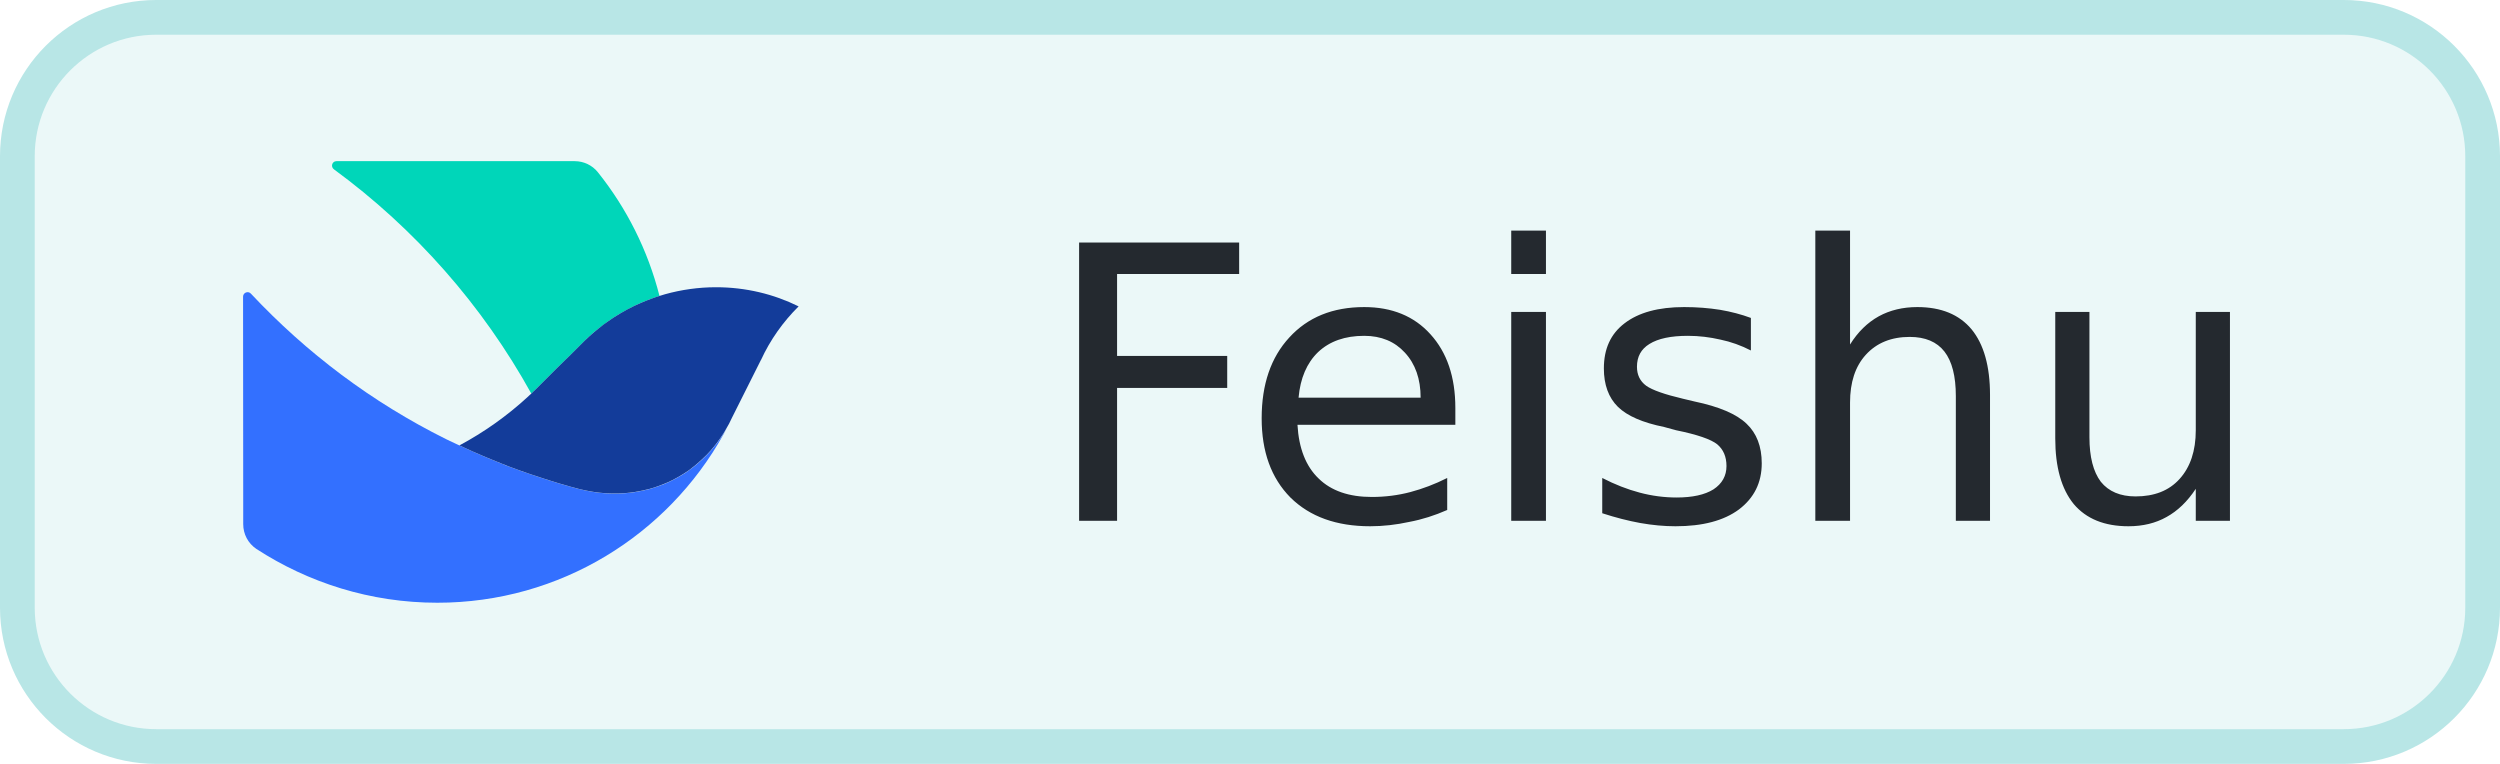
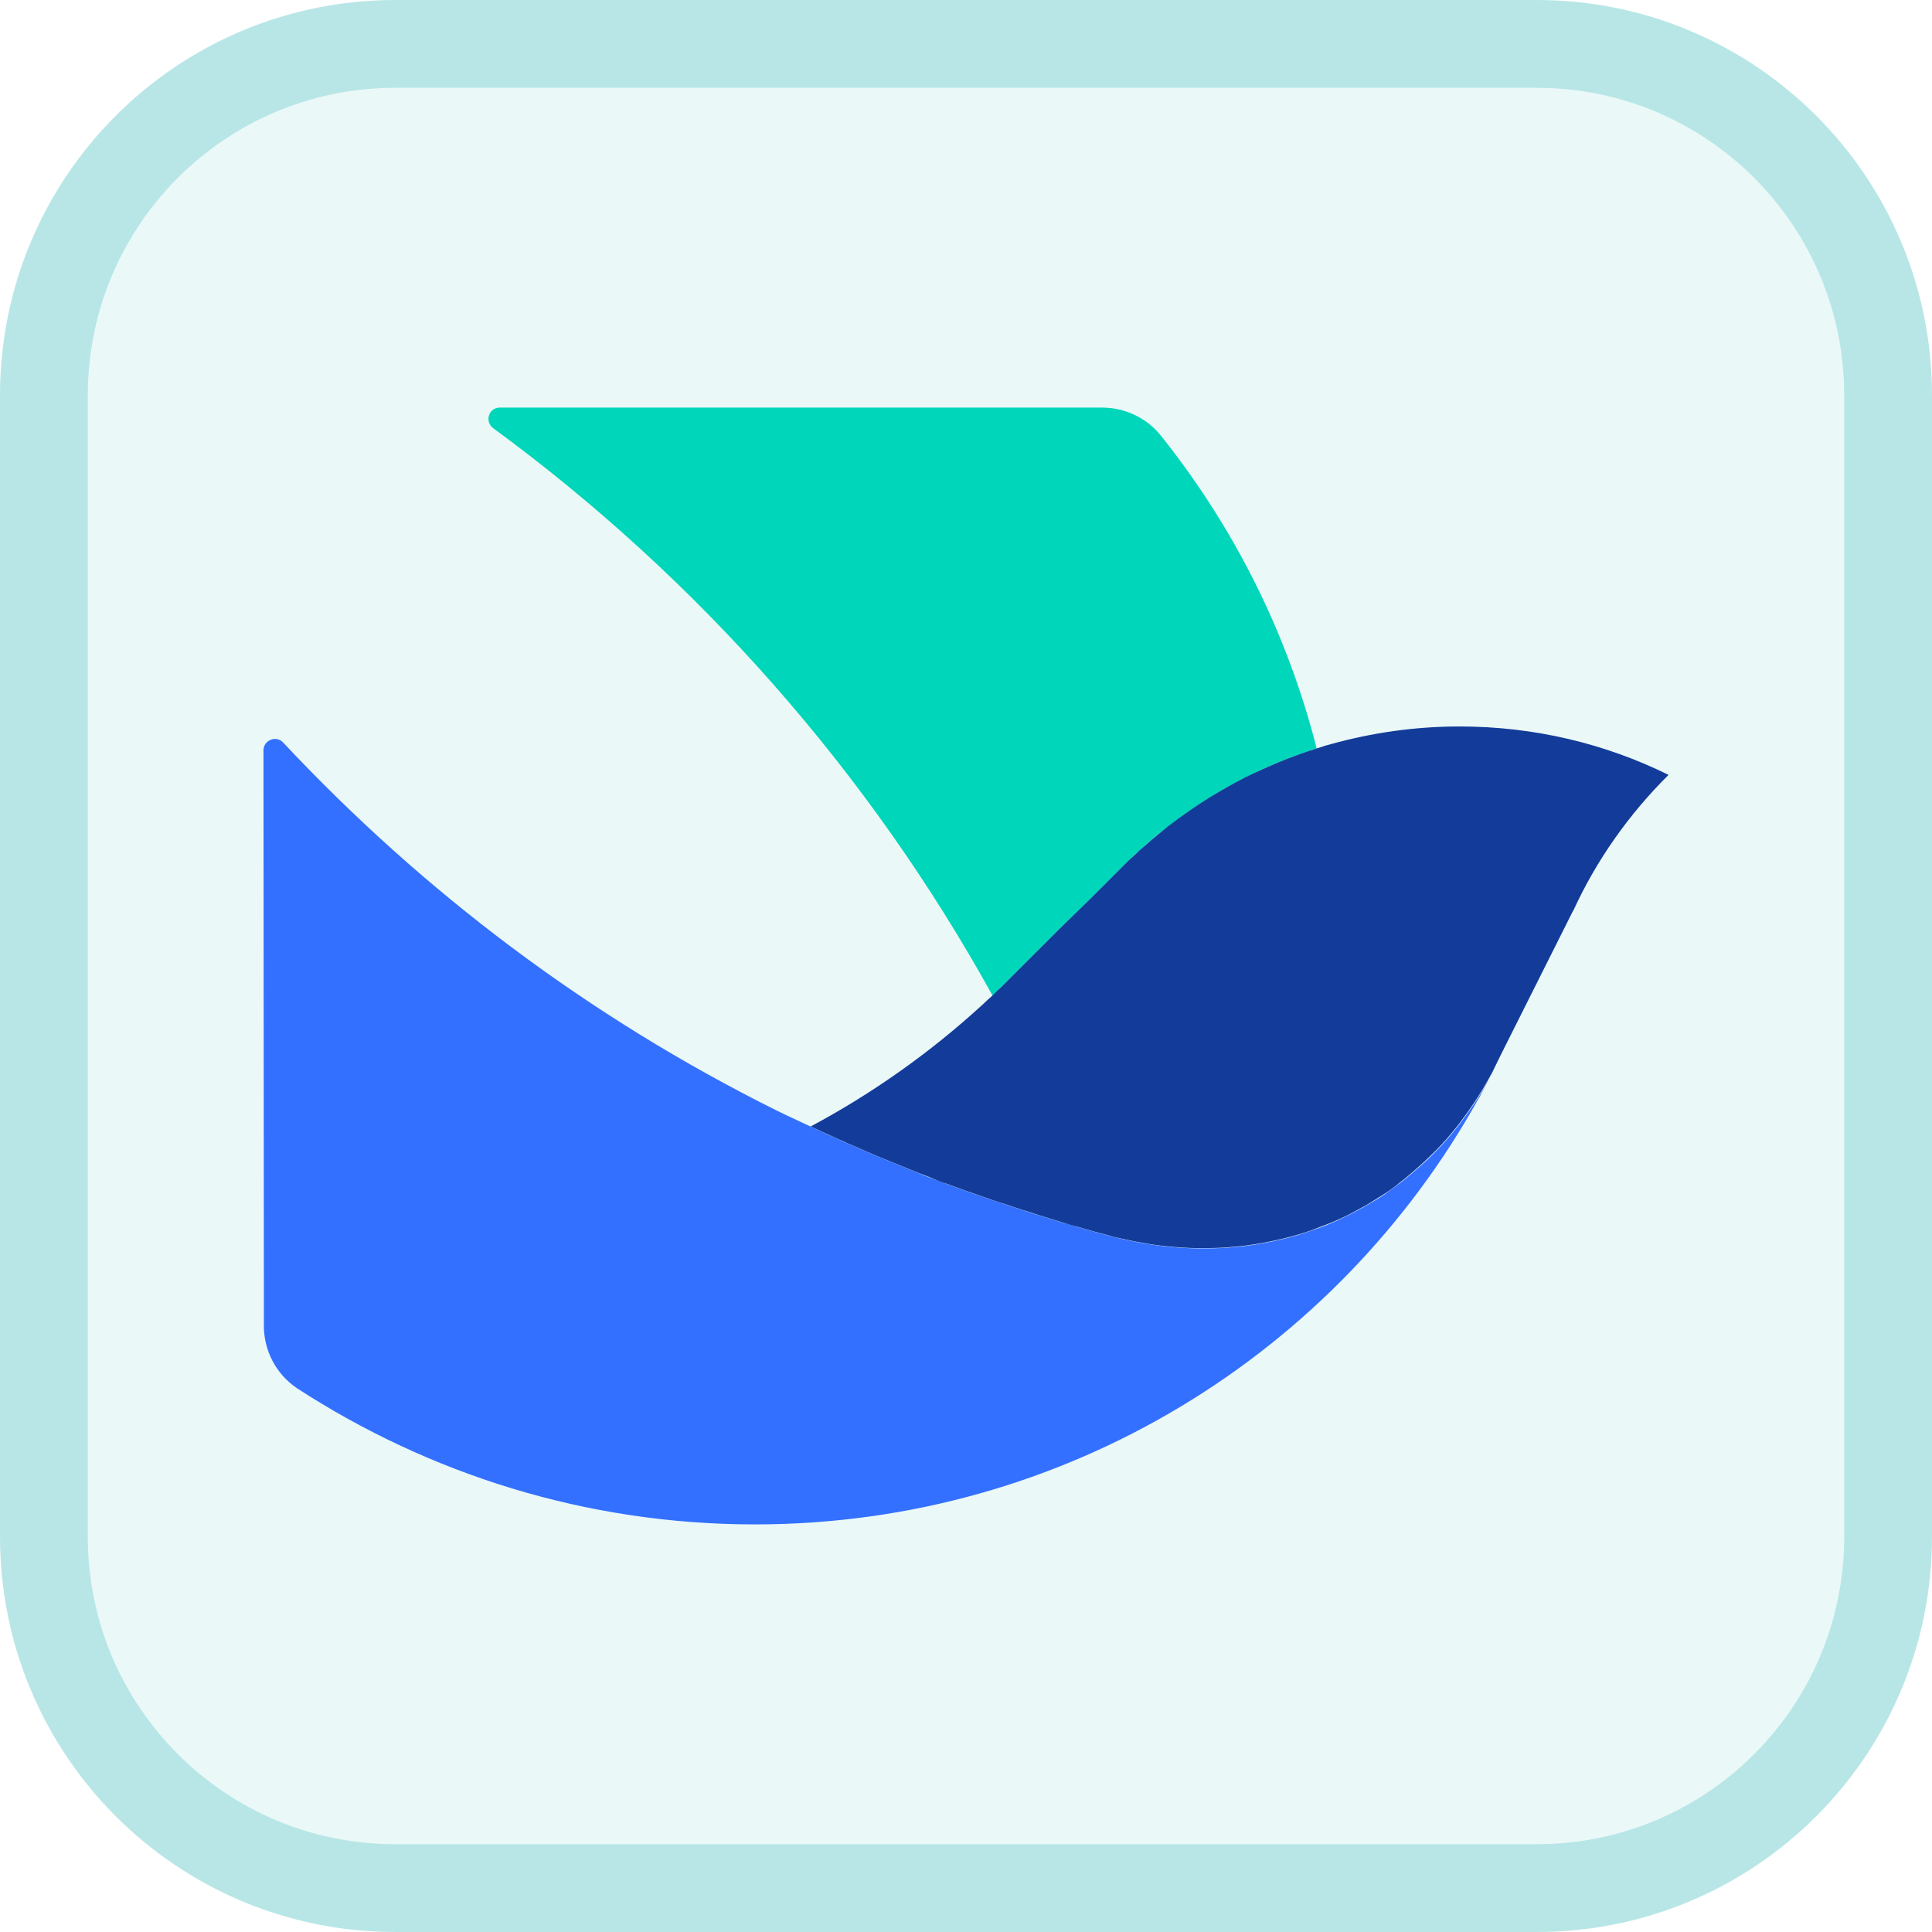
- <svg xmlns="http://www.w3.org/2000/svg" width="72" height="22" role="img" aria-label="Feishu">
-   <rect x=".5" y=".5" width="71" height="21" rx="4" fill="#ebf8f8" stroke="#b8e6e6" />
-   <svg viewBox="62.16 94.5 407.87 324.19" x="7" y="3" width="16" height="16">
+ <svg xmlns="http://www.w3.org/2000/svg" width="22" height="22" role="img" aria-label="Feishu">
+   <rect x=".5" y=".5" width="21" height="21" rx="4" fill="#ebf8f8" stroke="#b8e6e6" />
+   <svg viewBox="62.16 94.5 407.87 324.19" x="3" y="3" width="16" height="16">
    <path d="M274.18 264.785q.515-.517 1.03-1.027c.685-.688 1.372-1.258 2.056-1.945l1.37-1.372 4.118-4.113 5.598-5.601 4.8-4.797 4.575-4.457 4.796-4.688 4.344-4.344 6.059-6.054c1.14-1.145 2.285-2.29 3.543-3.317 2.168-2.054 4.457-4 6.855-5.828 2.172-1.715 4.344-3.312 6.516-4.914 3.082-2.172 6.398-4.344 9.71-6.285 3.204-1.941 6.63-3.656 10.06-5.371 3.199-1.602 6.515-2.973 9.827-4.23 1.829-.684 3.774-1.372 5.602-2.055.914-.344 1.941-.688 2.856-.914-8.57-33.715-24.227-64.575-45.258-90.86-4.114-5.14-10.399-8.113-17.028-8.113H130.754c-3.203 0-4.457 4-1.945 5.941 59.543 43.66 109.144 99.887 145.03 164.801 0-.226.227-.34.34-.457m0 0" style="stroke:none;fill-rule:nonzero;fill:#00d6b9;fill-opacity:1" />
    <path d="M204.79 418.691c90.288 0 169.03-49.828 210.058-123.543 1.488-2.628 2.859-5.257 4.23-7.882q-3.087 6-6.86 11.312l-2.741 3.77c-1.141 1.488-2.399 2.972-3.657 4.457-1.03 1.144-2.058 2.285-3.086 3.316-2.058 2.172-4.343 4.227-6.629 6.172a53 53 0 0 1-3.886 3.2c-1.598 1.144-3.086 2.284-4.684 3.429-1.031.683-2.058 1.371-3.086 1.941-1.144.684-2.172 1.258-3.316 1.942a131 131 0 0 1-6.969 3.543c-2.059.918-4.117 1.828-6.289 2.515-2.285.801-4.57 1.602-6.969 2.285-3.543.914-7.086 1.715-10.742 2.286-2.629.457-5.258.687-8 .914-2.86.23-5.601.23-8.457.23-3.086 0-6.289-.23-9.488-.57a83 83 0 0 1-7.086-1.031c-2.055-.34-4.113-.801-6.168-1.258-1.031-.227-2.176-.57-3.203-.797-2.973-.8-6.055-1.602-9.028-2.516-1.488-.457-2.972-.914-4.457-1.258-2.172-.683-4.457-1.37-6.629-2.058-1.828-.57-3.656-1.14-5.37-1.711q-2.573-.86-5.145-1.715c-1.14-.344-2.285-.8-3.543-1.144-1.371-.457-2.856-1.028-4.227-1.485-1.027-.344-2.058-.687-2.972-1.027-1.942-.688-4-1.488-5.942-2.172-1.144-.457-2.285-.914-3.43-1.258-1.484-.57-3.085-1.144-4.57-1.828-1.601-.687-3.203-1.258-4.8-1.945-1.028-.457-2.06-.797-3.087-1.258-1.257-.57-2.628-1.027-3.886-1.598-1.028-.457-1.942-.8-2.969-1.258l-3.086-1.37c-.914-.344-1.832-.801-2.746-1.145a44 44 0 0 1-2.512-1.14c-.8-.345-1.715-.802-2.515-1.145-.914-.344-1.715-.801-2.512-1.141-1.031-.457-2.172-1.031-3.203-1.484-1.14-.575-2.285-1.032-3.426-1.602-1.258-.574-2.402-1.144-3.66-1.715-1.027-.457-2.055-1.027-3.082-1.484-54.172-26.973-102.172-63.086-143.09-106.746-2.055-2.172-5.71-.684-5.71 2.289l.112 154.398v12.57c0 7.317 3.543 14.06 9.598 18.172 38.172 24.801 83.773 39.543 132.914 39.543m0 0" style="stroke:none;fill-rule:nonzero;fill:#3370ff;fill-opacity:1" />
    <path d="M414.84 295.188c0 .113-.113.113-.113.226zl.8-1.489c-.343.457-.574 1.028-.8 1.488m3.793-7.05.226-.457.114-.23q-.17.513-.34.687m0 0" style="stroke:none;fill-rule:nonzero;fill:#133c9a;fill-opacity:1" />
    <path d="M470.035 201.121c-18.285-9.031-38.86-14.059-60.687-14.059-12.914 0-25.485 1.829-37.371 5.141-1.372.344-2.743.8-4.114 1.258-.914.344-1.941.574-2.855.914-1.945.688-3.774 1.375-5.602 2.059-3.316 1.257-6.629 2.742-9.828 4.23-3.43 1.598-6.742 3.426-10.058 5.371a128 128 0 0 0-9.715 6.285c-2.285 1.602-4.457 3.2-6.512 4.914a154 154 0 0 0-6.86 5.828c-1.14 1.141-2.398 2.172-3.542 3.313l-6.055 6.059-4.344 4.343-4.8 4.684-4.57 4.46-4.802 4.798-11.086 11.086c-.687.687-1.37 1.37-2.058 1.945l-1.028 1.027c-.457.457-1.027 1.028-1.601 1.485-.57.57-1.14 1.031-1.711 1.601a244.4 244.4 0 0 1-49.828 35.313c1.027.457 2.168 1.027 3.199 1.488.8.34 1.715.797 2.512 1.14.8.344 1.715.801 2.515 1.145.801.344 1.602.684 2.516 1.14.914.345 1.828.802 2.742 1.145l3.086 1.371c1.027.457 1.942.801 2.969 1.258 1.258.57 2.629 1.028 3.887 1.598 1.03.46 2.058.8 3.086 1.258 1.601.687 3.199 1.258 4.8 1.945 1.485.57 3.086 1.14 4.57 1.828 1.145.457 2.286.914 3.43 1.258 1.946.684 4 1.484 5.946 2.172a81 81 0 0 1 2.968 1.027c1.371.457 2.856 1.028 4.23 1.485 1.141.343 2.286.8 3.544 1.14q2.567.86 5.14 1.719c1.829.57 3.657 1.14 5.372 1.71 2.171.688 4.457 1.376 6.628 2.06 1.489.457 2.973.914 4.457 1.257 2.973.914 5.942 1.715 9.032 2.512 1.027.344 2.168.574 3.199.8 2.055.458 4.113.915 6.172 1.259 2.398.457 4.683.8 7.082 1.03 3.203.34 6.402.571 9.488.571 2.856 0 5.715 0 8.457-.23 2.63-.227 5.371-.457 8-.914 3.656-.57 7.2-1.371 10.742-2.286 2.399-.683 4.688-1.37 6.973-2.285 2.172-.8 4.227-1.601 6.285-2.515 2.399-1.028 4.684-2.285 6.973-3.543 1.14-.57 2.168-1.258 3.312-1.942 1.028-.687 2.059-1.257 3.086-1.945 1.602-1.027 3.2-2.168 4.684-3.426a52 52 0 0 0 3.887-3.203c2.289-1.941 4.457-4 6.628-6.168 1.032-1.031 2.06-2.172 3.086-3.316 1.258-1.485 2.516-2.969 3.657-4.457.918-1.258 1.828-2.512 2.742-3.77 2.515-3.543 4.8-7.316 6.86-11.199l2.284-4.688 21.145-42.171v.113c6.742-14.742 16.226-28.113 27.656-39.426m0 0" style="stroke:none;fill-rule:nonzero;fill:#133c9a;fill-opacity:1" />
  </svg>
-   <text x="30" y="15" fill="#24292f" font-family="Verdana,DejaVu Sans,sans-serif" font-size="11">Feishu</text>
</svg>
